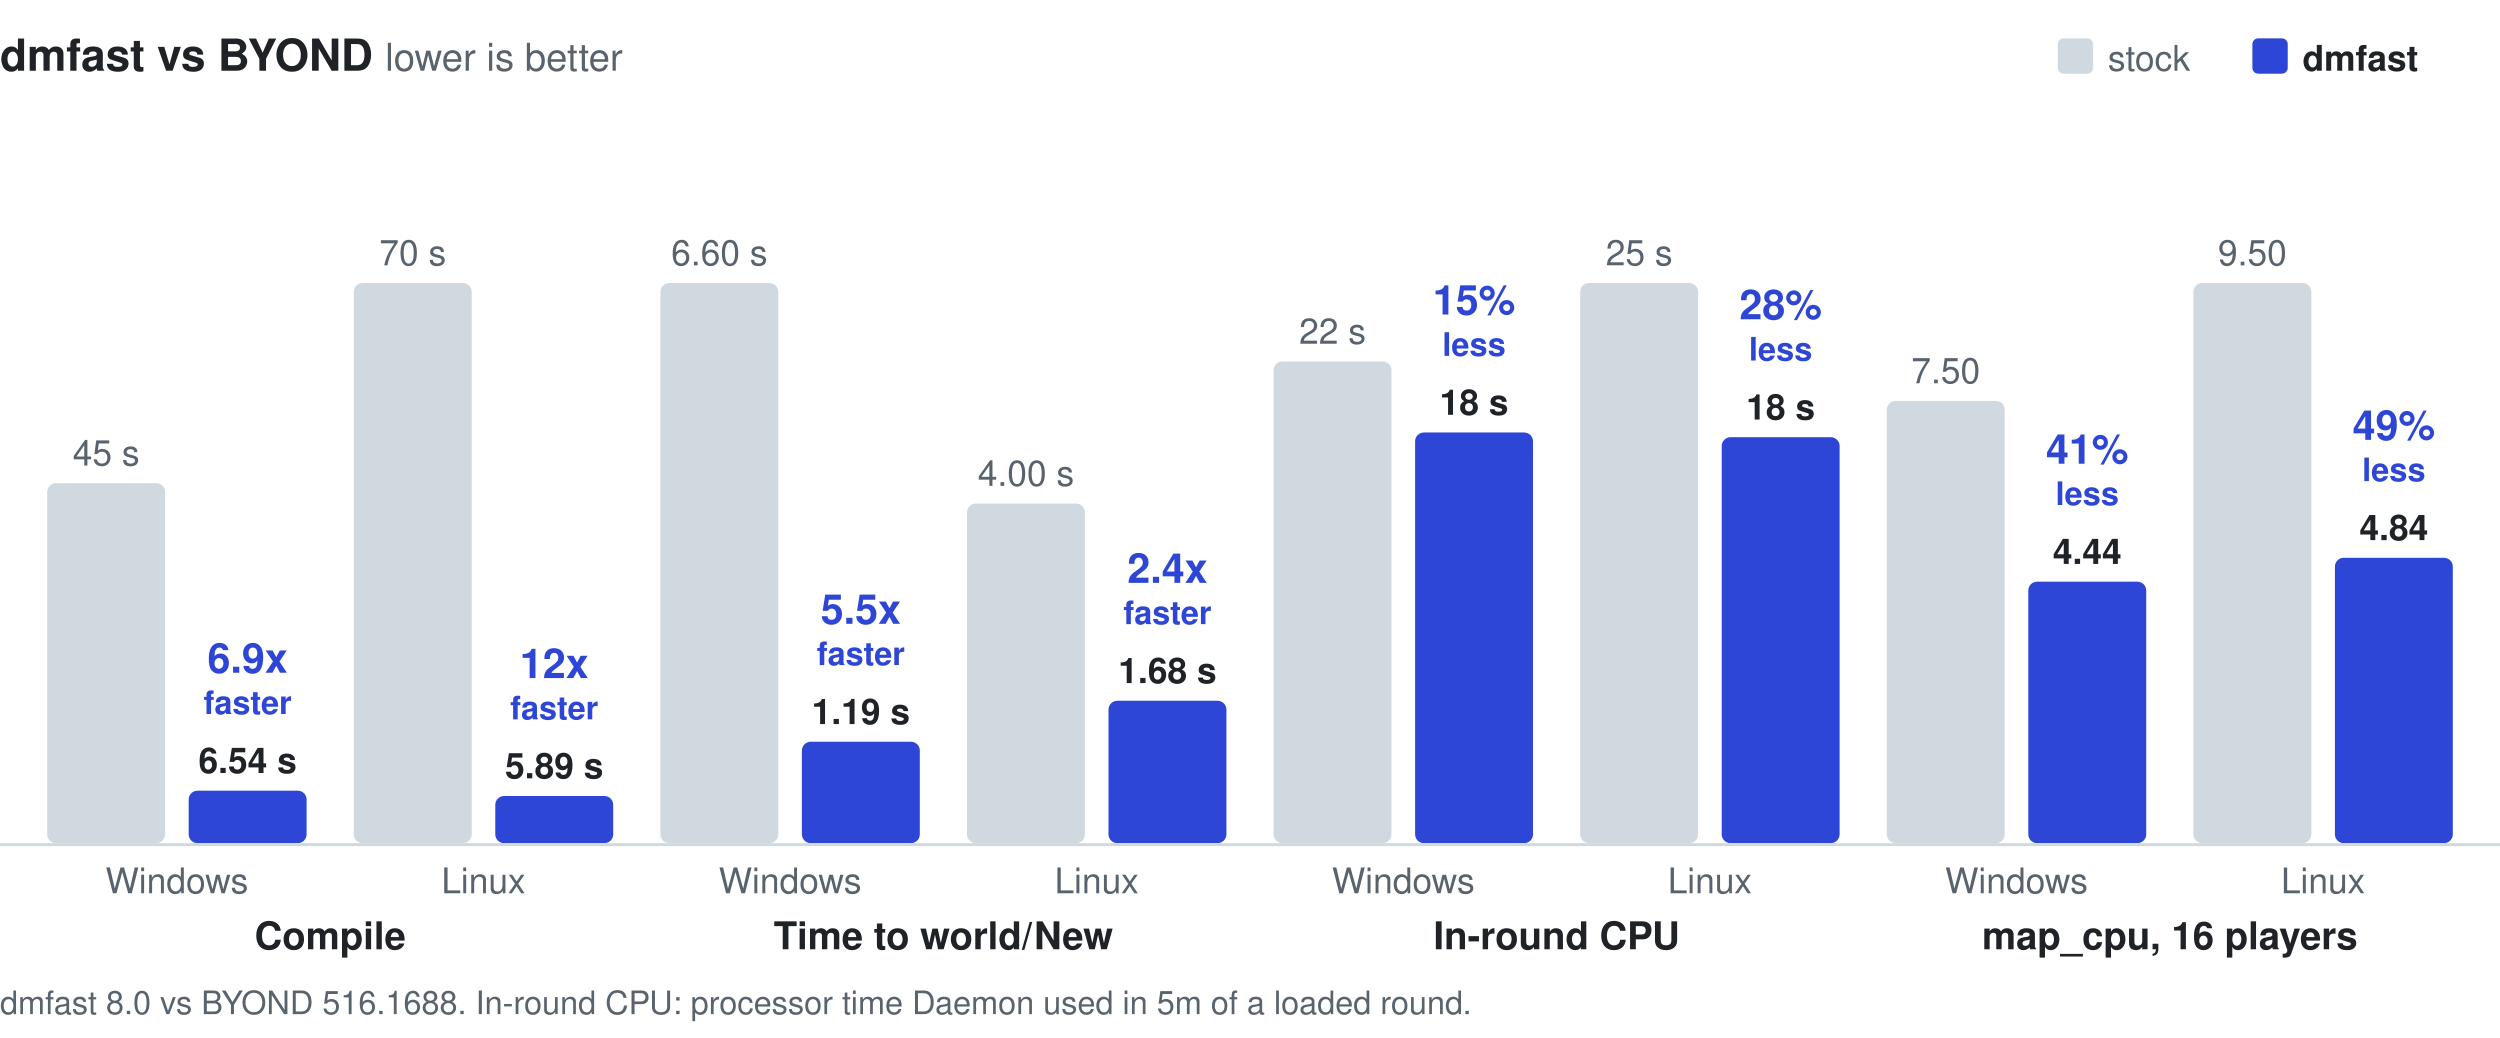
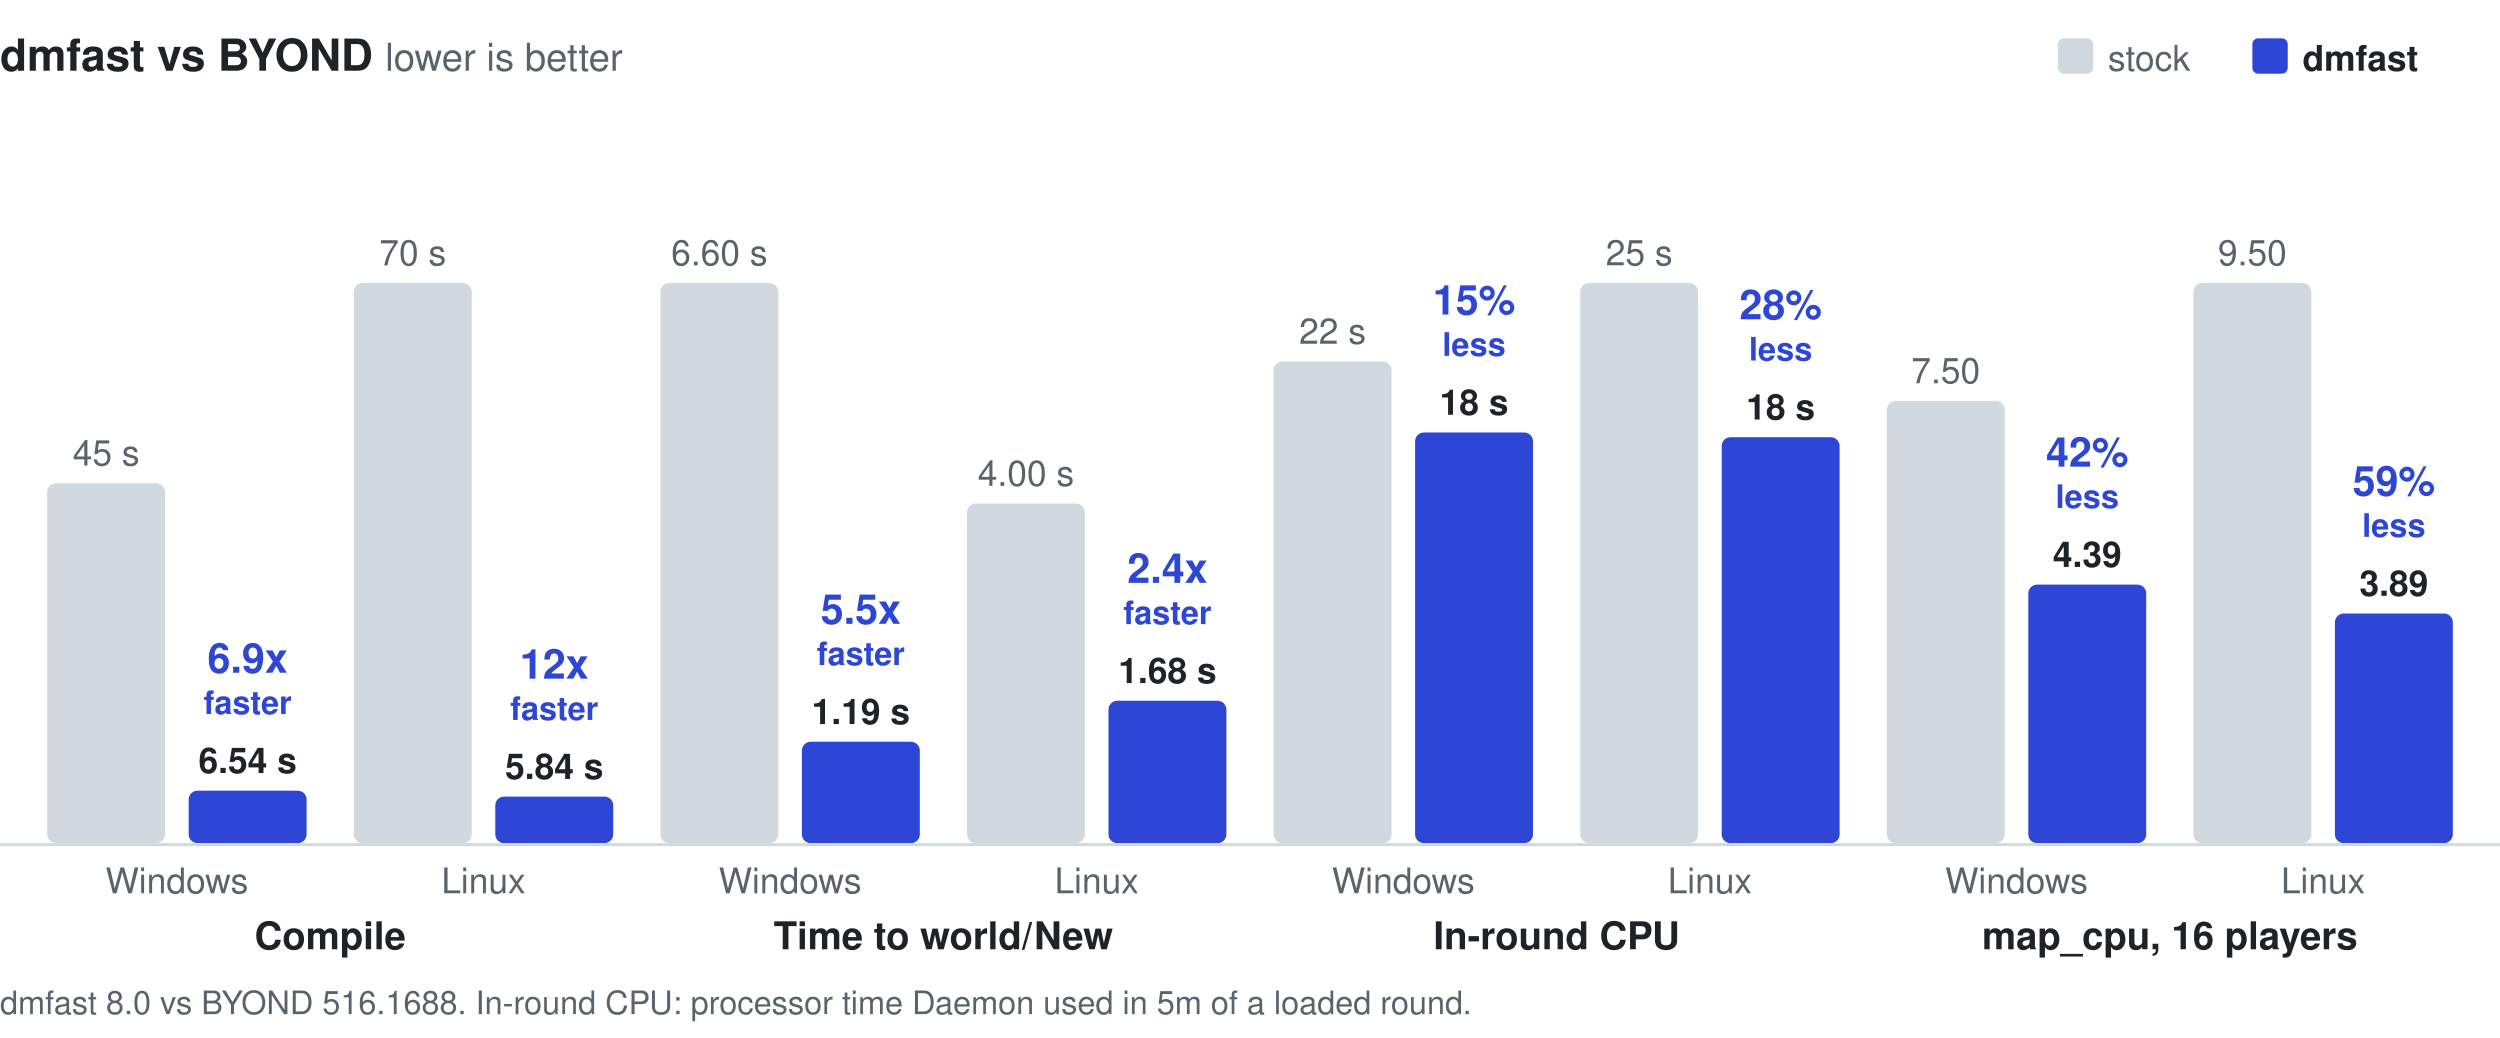
- <svg xmlns="http://www.w3.org/2000/svg" width="848" height="352" viewBox="0 0 848 352" font-family="-apple-system,BlinkMacSystemFont,Segoe UI,Helvetica,Arial,sans-serif" role="img" aria-label="dmfast vs stock BYOND 516.1688 on SS13 codebases: compile windows 6.9x faster; compile linux 12x faster; time to world/new windows 5.5x faster; time to world/new linux 2.4x faster; in-round cpu windows 15% less; in-round cpu linux 28% less; map_cpu, 16 players windows 41% less; map_cpu, 16 players linux 49% less">
+ <svg xmlns="http://www.w3.org/2000/svg" width="848" height="352" viewBox="0 0 848 352" font-family="-apple-system,BlinkMacSystemFont,Segoe UI,Helvetica,Arial,sans-serif" role="img" aria-label="dmfast vs stock BYOND 516.1688 on SS13 codebases: compile windows 6.9x faster; compile linux 12x faster; time to world/new windows 5.5x faster; time to world/new linux 2.4x faster; in-round cpu windows 15% less; in-round cpu linux 28% less; map_cpu, 16 players windows 42% less; map_cpu, 16 players linux 59% less">
  <text x="0" y="24" font-size="15" font-weight="600" fill="#1f2328">dmfast vs BYOND <tspan font-weight="400" fill="#59636e" font-size="13">lower is better</tspan>
  </text>
  <rect x="698" y="13" width="12" height="12" rx="2" fill="#d1d9e0" />
  <text x="715" y="24" font-size="12" fill="#59636e">stock</text>
  <rect x="764" y="13" width="12" height="12" rx="2" fill="#2E46D5" />
  <text x="781" y="24" font-size="12" fill="#1f2328" font-weight="600">dmfast</text>
  <rect x="16.0" y="163.9" width="40" height="122.1" rx="3" fill="#d1d9e0" />
  <text x="36.0" y="157.9" font-size="12" text-anchor="middle" fill="#59636e">45 s</text>
  <rect x="64.0" y="268.2" width="40" height="17.8" rx="3" fill="#2E46D5" />
  <text x="84.0" y="262.2" font-size="12" text-anchor="middle" font-weight="600" fill="#1f2328">6.54 s</text>
  <text x="84.0" y="228.2" font-size="14" text-anchor="middle" font-weight="700" fill="#2E46D5">6.9x</text>
  <text x="84.0" y="242.2" font-size="11" text-anchor="middle" font-weight="700" fill="#2E46D5">faster</text>
  <text x="60.0" y="303" font-size="12" text-anchor="middle" fill="#59636e">Windows</text>
  <rect x="120.0" y="96.0" width="40" height="190.0" rx="3" fill="#d1d9e0" />
  <text x="140.0" y="90.0" font-size="12" text-anchor="middle" fill="#59636e">70 s</text>
-   <rect x="168.0" y="270.0" width="40" height="16.0" rx="3" fill="#2E46D5" />
-   <text x="188.0" y="264.0" font-size="12" text-anchor="middle" font-weight="600" fill="#1f2328">5.89 s</text>
-   <text x="188.0" y="230.0" font-size="14" text-anchor="middle" font-weight="700" fill="#2E46D5">12x</text>
-   <text x="188.0" y="244.0" font-size="11" text-anchor="middle" font-weight="700" fill="#2E46D5">faster</text>
+   <rect x="168.0" y="270.2" width="40" height="15.8" rx="3" fill="#2E46D5" />
+   <text x="188.0" y="264.2" font-size="12" text-anchor="middle" font-weight="600" fill="#1f2328">5.84 s</text>
+   <text x="188.0" y="230.2" font-size="14" text-anchor="middle" font-weight="700" fill="#2E46D5">12x</text>
+   <text x="188.0" y="244.2" font-size="11" text-anchor="middle" font-weight="700" fill="#2E46D5">faster</text>
  <text x="164.0" y="303" font-size="12" text-anchor="middle" fill="#59636e">Linux</text>
  <rect x="224.0" y="96.0" width="40" height="190.0" rx="3" fill="#d1d9e0" />
  <text x="244.0" y="90.0" font-size="12" text-anchor="middle" fill="#59636e">6.60 s</text>
  <rect x="272.0" y="251.6" width="40" height="34.4" rx="3" fill="#2E46D5" />
  <text x="292.0" y="245.6" font-size="12" text-anchor="middle" font-weight="600" fill="#1f2328">1.19 s</text>
  <text x="292.0" y="211.6" font-size="14" text-anchor="middle" font-weight="700" fill="#2E46D5">5.5x</text>
  <text x="292.0" y="225.6" font-size="11" text-anchor="middle" font-weight="700" fill="#2E46D5">faster</text>
  <text x="268.0" y="303" font-size="12" text-anchor="middle" fill="#59636e">Windows</text>
  <rect x="328.0" y="170.8" width="40" height="115.2" rx="3" fill="#d1d9e0" />
  <text x="348.0" y="164.8" font-size="12" text-anchor="middle" fill="#59636e">4.00 s</text>
  <rect x="376.0" y="237.7" width="40" height="48.3" rx="3" fill="#2E46D5" />
  <text x="396.0" y="231.7" font-size="12" text-anchor="middle" font-weight="600" fill="#1f2328">1.68 s</text>
  <text x="396.0" y="197.7" font-size="14" text-anchor="middle" font-weight="700" fill="#2E46D5">2.4x</text>
  <text x="396.0" y="211.7" font-size="11" text-anchor="middle" font-weight="700" fill="#2E46D5">faster</text>
  <text x="372.0" y="303" font-size="12" text-anchor="middle" fill="#59636e">Linux</text>
  <rect x="432.0" y="122.6" width="40" height="163.4" rx="3" fill="#d1d9e0" />
  <text x="452.0" y="116.6" font-size="12" text-anchor="middle" fill="#59636e">22 s</text>
  <rect x="480.0" y="146.7" width="40" height="139.3" rx="3" fill="#2E46D5" />
  <text x="500.0" y="140.7" font-size="12" text-anchor="middle" font-weight="600" fill="#1f2328">18 s</text>
  <text x="500.0" y="106.7" font-size="14" text-anchor="middle" font-weight="700" fill="#2E46D5">15%</text>
  <text x="500.0" y="120.7" font-size="11" text-anchor="middle" font-weight="700" fill="#2E46D5">less</text>
  <text x="476.0" y="303" font-size="12" text-anchor="middle" fill="#59636e">Windows</text>
  <rect x="536.0" y="96.0" width="40" height="190.0" rx="3" fill="#d1d9e0" />
  <text x="556.0" y="90.0" font-size="12" text-anchor="middle" fill="#59636e">25 s</text>
  <rect x="584.0" y="148.3" width="40" height="137.7" rx="3" fill="#2E46D5" />
  <text x="604.0" y="142.3" font-size="12" text-anchor="middle" font-weight="600" fill="#1f2328">18 s</text>
  <text x="604.0" y="108.3" font-size="14" text-anchor="middle" font-weight="700" fill="#2E46D5">28%</text>
  <text x="604.0" y="122.3" font-size="11" text-anchor="middle" font-weight="700" fill="#2E46D5">less</text>
  <text x="580.0" y="303" font-size="12" text-anchor="middle" fill="#59636e">Linux</text>
  <rect x="640.0" y="136.0" width="40" height="150.0" rx="3" fill="#d1d9e0" />
  <text x="660.0" y="130.0" font-size="12" text-anchor="middle" fill="#59636e">7.50</text>
-   <rect x="688.0" y="197.3" width="40" height="88.7" rx="3" fill="#2E46D5" />
-   <text x="708.0" y="191.3" font-size="12" text-anchor="middle" font-weight="600" fill="#1f2328">4.44</text>
-   <text x="708.0" y="157.3" font-size="14" text-anchor="middle" font-weight="700" fill="#2E46D5">41%</text>
-   <text x="708.0" y="171.3" font-size="11" text-anchor="middle" font-weight="700" fill="#2E46D5">less</text>
+   <rect x="688.0" y="198.3" width="40" height="87.7" rx="3" fill="#2E46D5" />
+   <text x="708.0" y="192.3" font-size="12" text-anchor="middle" font-weight="600" fill="#1f2328">4.39</text>
+   <text x="708.0" y="158.3" font-size="14" text-anchor="middle" font-weight="700" fill="#2E46D5">42%</text>
+   <text x="708.0" y="172.3" font-size="11" text-anchor="middle" font-weight="700" fill="#2E46D5">less</text>
  <text x="684.0" y="303" font-size="12" text-anchor="middle" fill="#59636e">Windows</text>
  <rect x="744.0" y="96.0" width="40" height="190.0" rx="3" fill="#d1d9e0" />
  <text x="764.0" y="90.0" font-size="12" text-anchor="middle" fill="#59636e">9.50</text>
-   <rect x="792.0" y="189.2" width="40" height="96.8" rx="3" fill="#2E46D5" />
-   <text x="812.0" y="183.2" font-size="12" text-anchor="middle" font-weight="600" fill="#1f2328">4.84</text>
-   <text x="812.0" y="149.2" font-size="14" text-anchor="middle" font-weight="700" fill="#2E46D5">49%</text>
-   <text x="812.0" y="163.2" font-size="11" text-anchor="middle" font-weight="700" fill="#2E46D5">less</text>
+   <rect x="792.0" y="208.1" width="40" height="77.9" rx="3" fill="#2E46D5" />
+   <text x="812.0" y="202.1" font-size="12" text-anchor="middle" font-weight="600" fill="#1f2328">3.89</text>
+   <text x="812.0" y="168.1" font-size="14" text-anchor="middle" font-weight="700" fill="#2E46D5">59%</text>
+   <text x="812.0" y="182.1" font-size="11" text-anchor="middle" font-weight="700" fill="#2E46D5">less</text>
  <text x="788.0" y="303" font-size="12" text-anchor="middle" fill="#59636e">Linux</text>
  <text x="112.0" y="322" font-size="13" font-weight="600" text-anchor="middle" fill="#1f2328">Compile</text>
  <text x="320.0" y="322" font-size="13" font-weight="600" text-anchor="middle" fill="#1f2328">Time to world/New</text>
  <text x="528.0" y="322" font-size="13" font-weight="600" text-anchor="middle" fill="#1f2328">In-round CPU</text>
  <text x="736.0" y="322" font-size="13" font-weight="600" text-anchor="middle" fill="#1f2328">map_cpu, 16 players</text>
  <line x1="0" y1="286.5" x2="848" y2="286.5" stroke="#d1d9e0" />
  <text x="0" y="344" font-size="11" fill="#59636e">dmfast 8.0 vs BYOND 516.1688. In-round CPU: processor time Daemon used in 5m of a loaded round.</text>
</svg>
